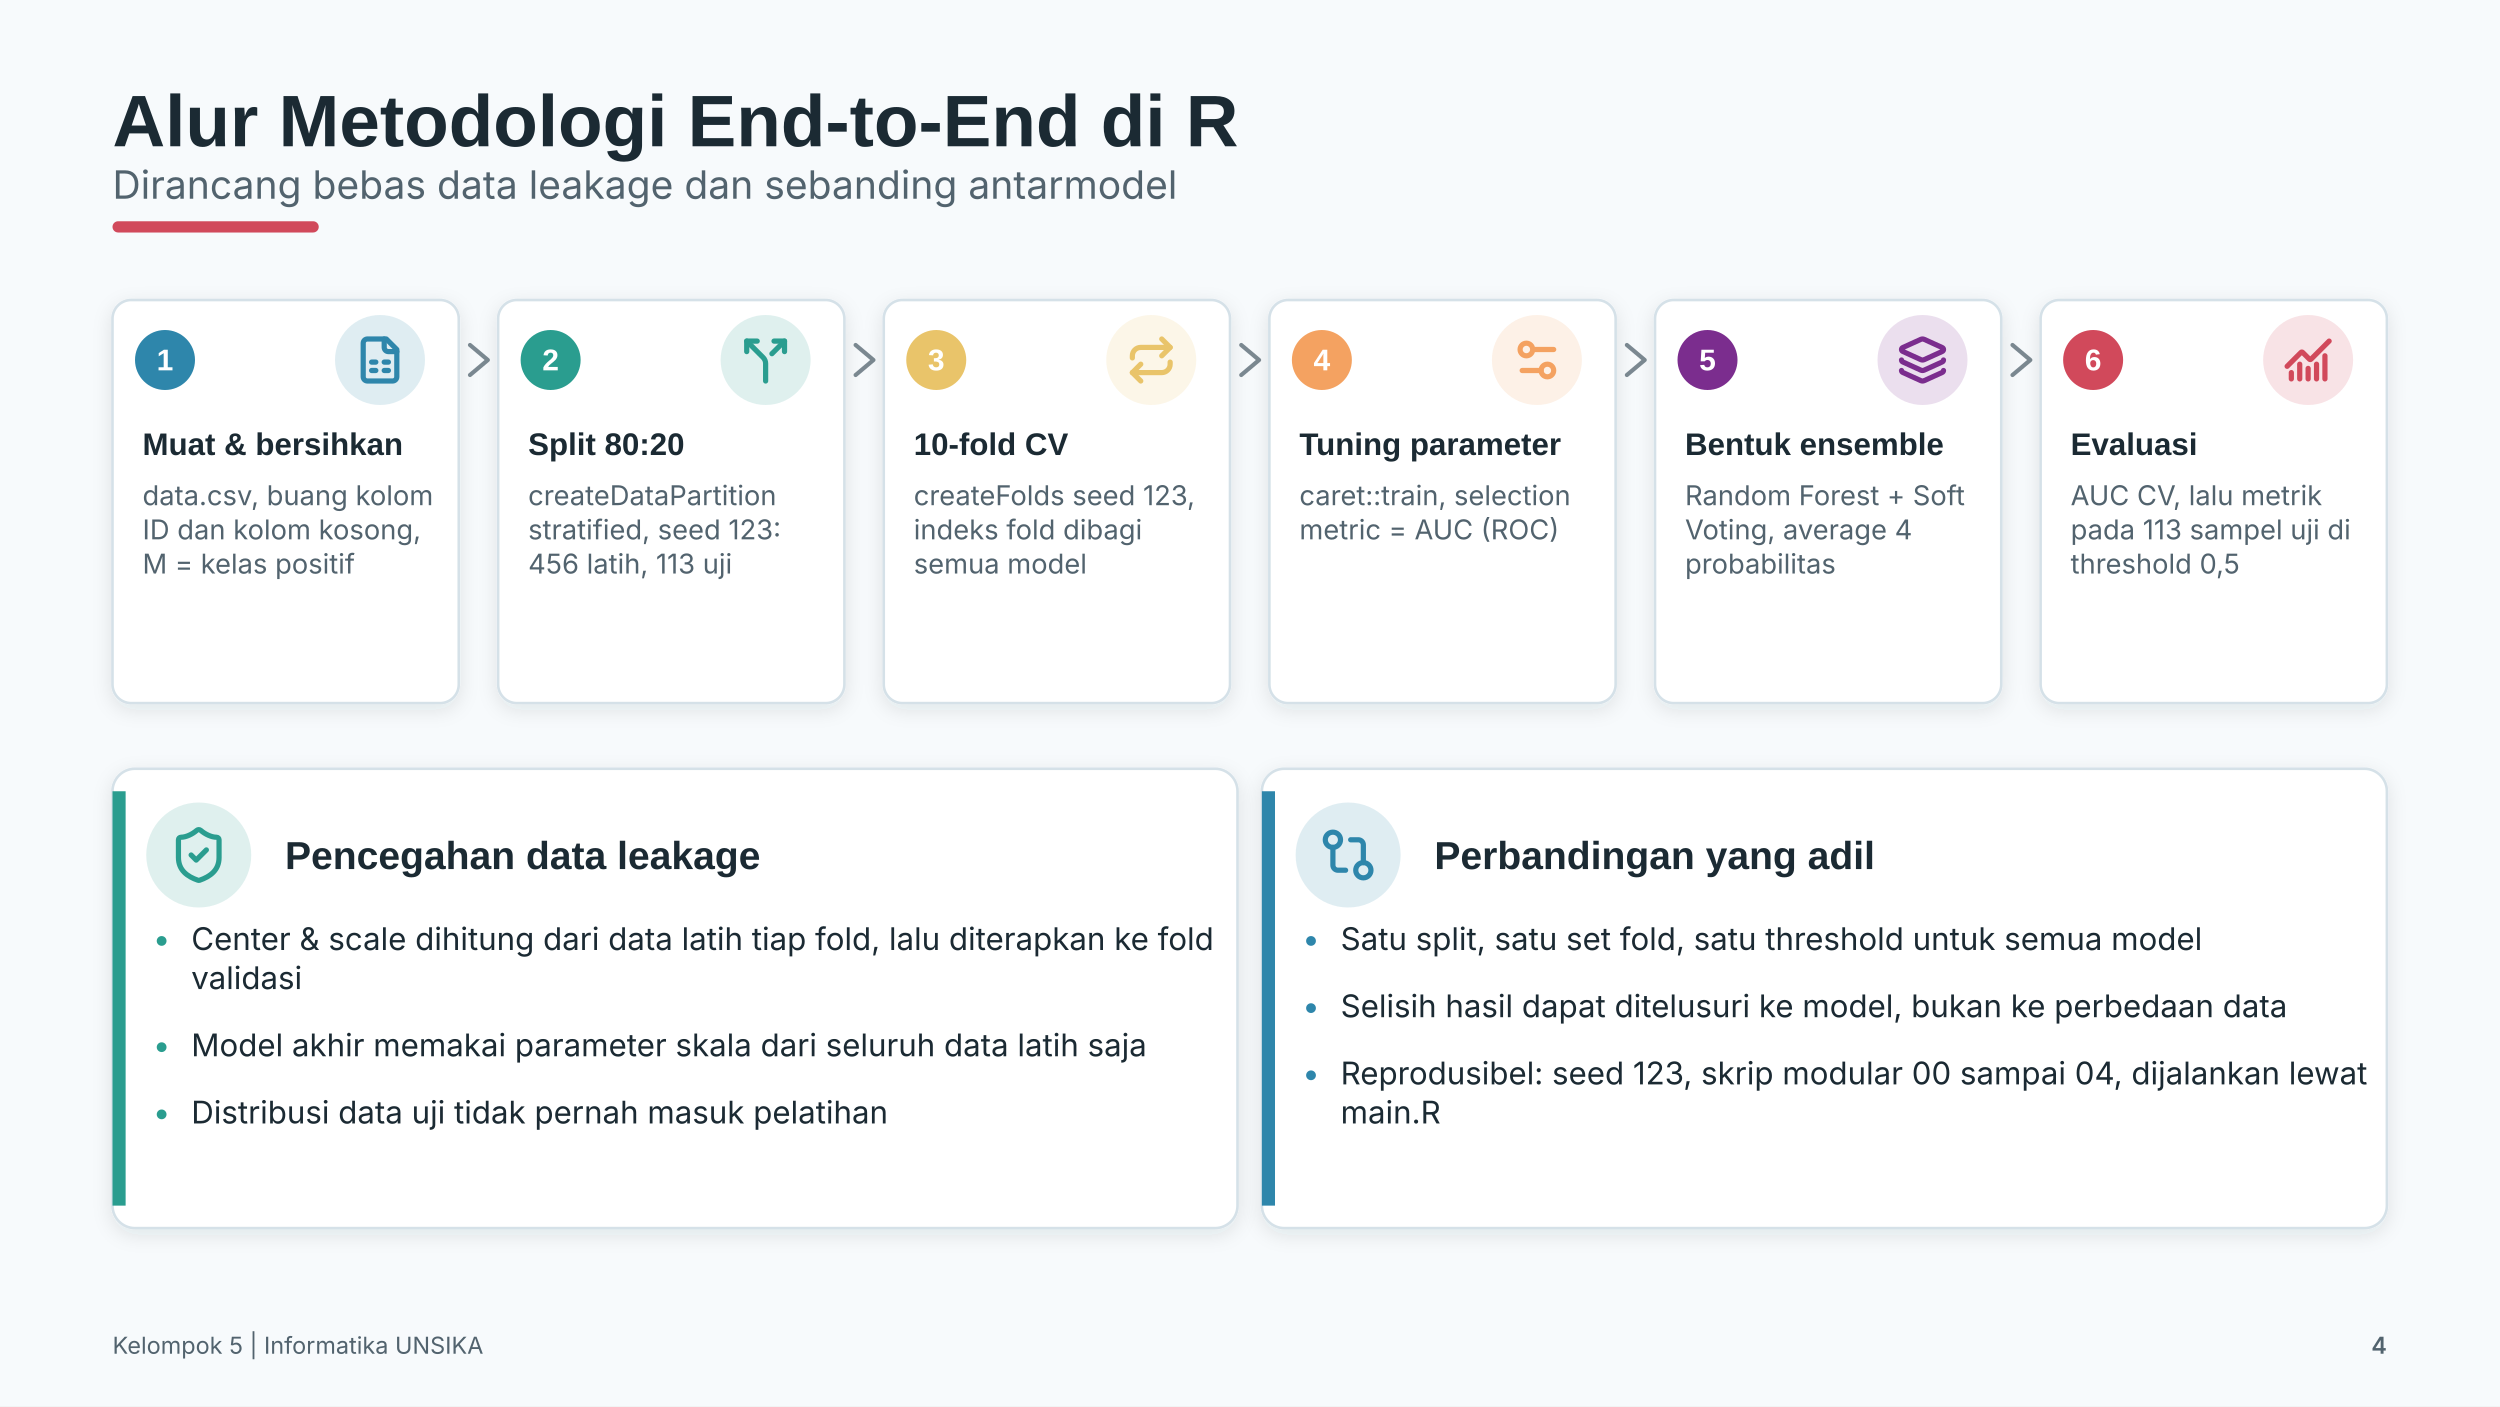
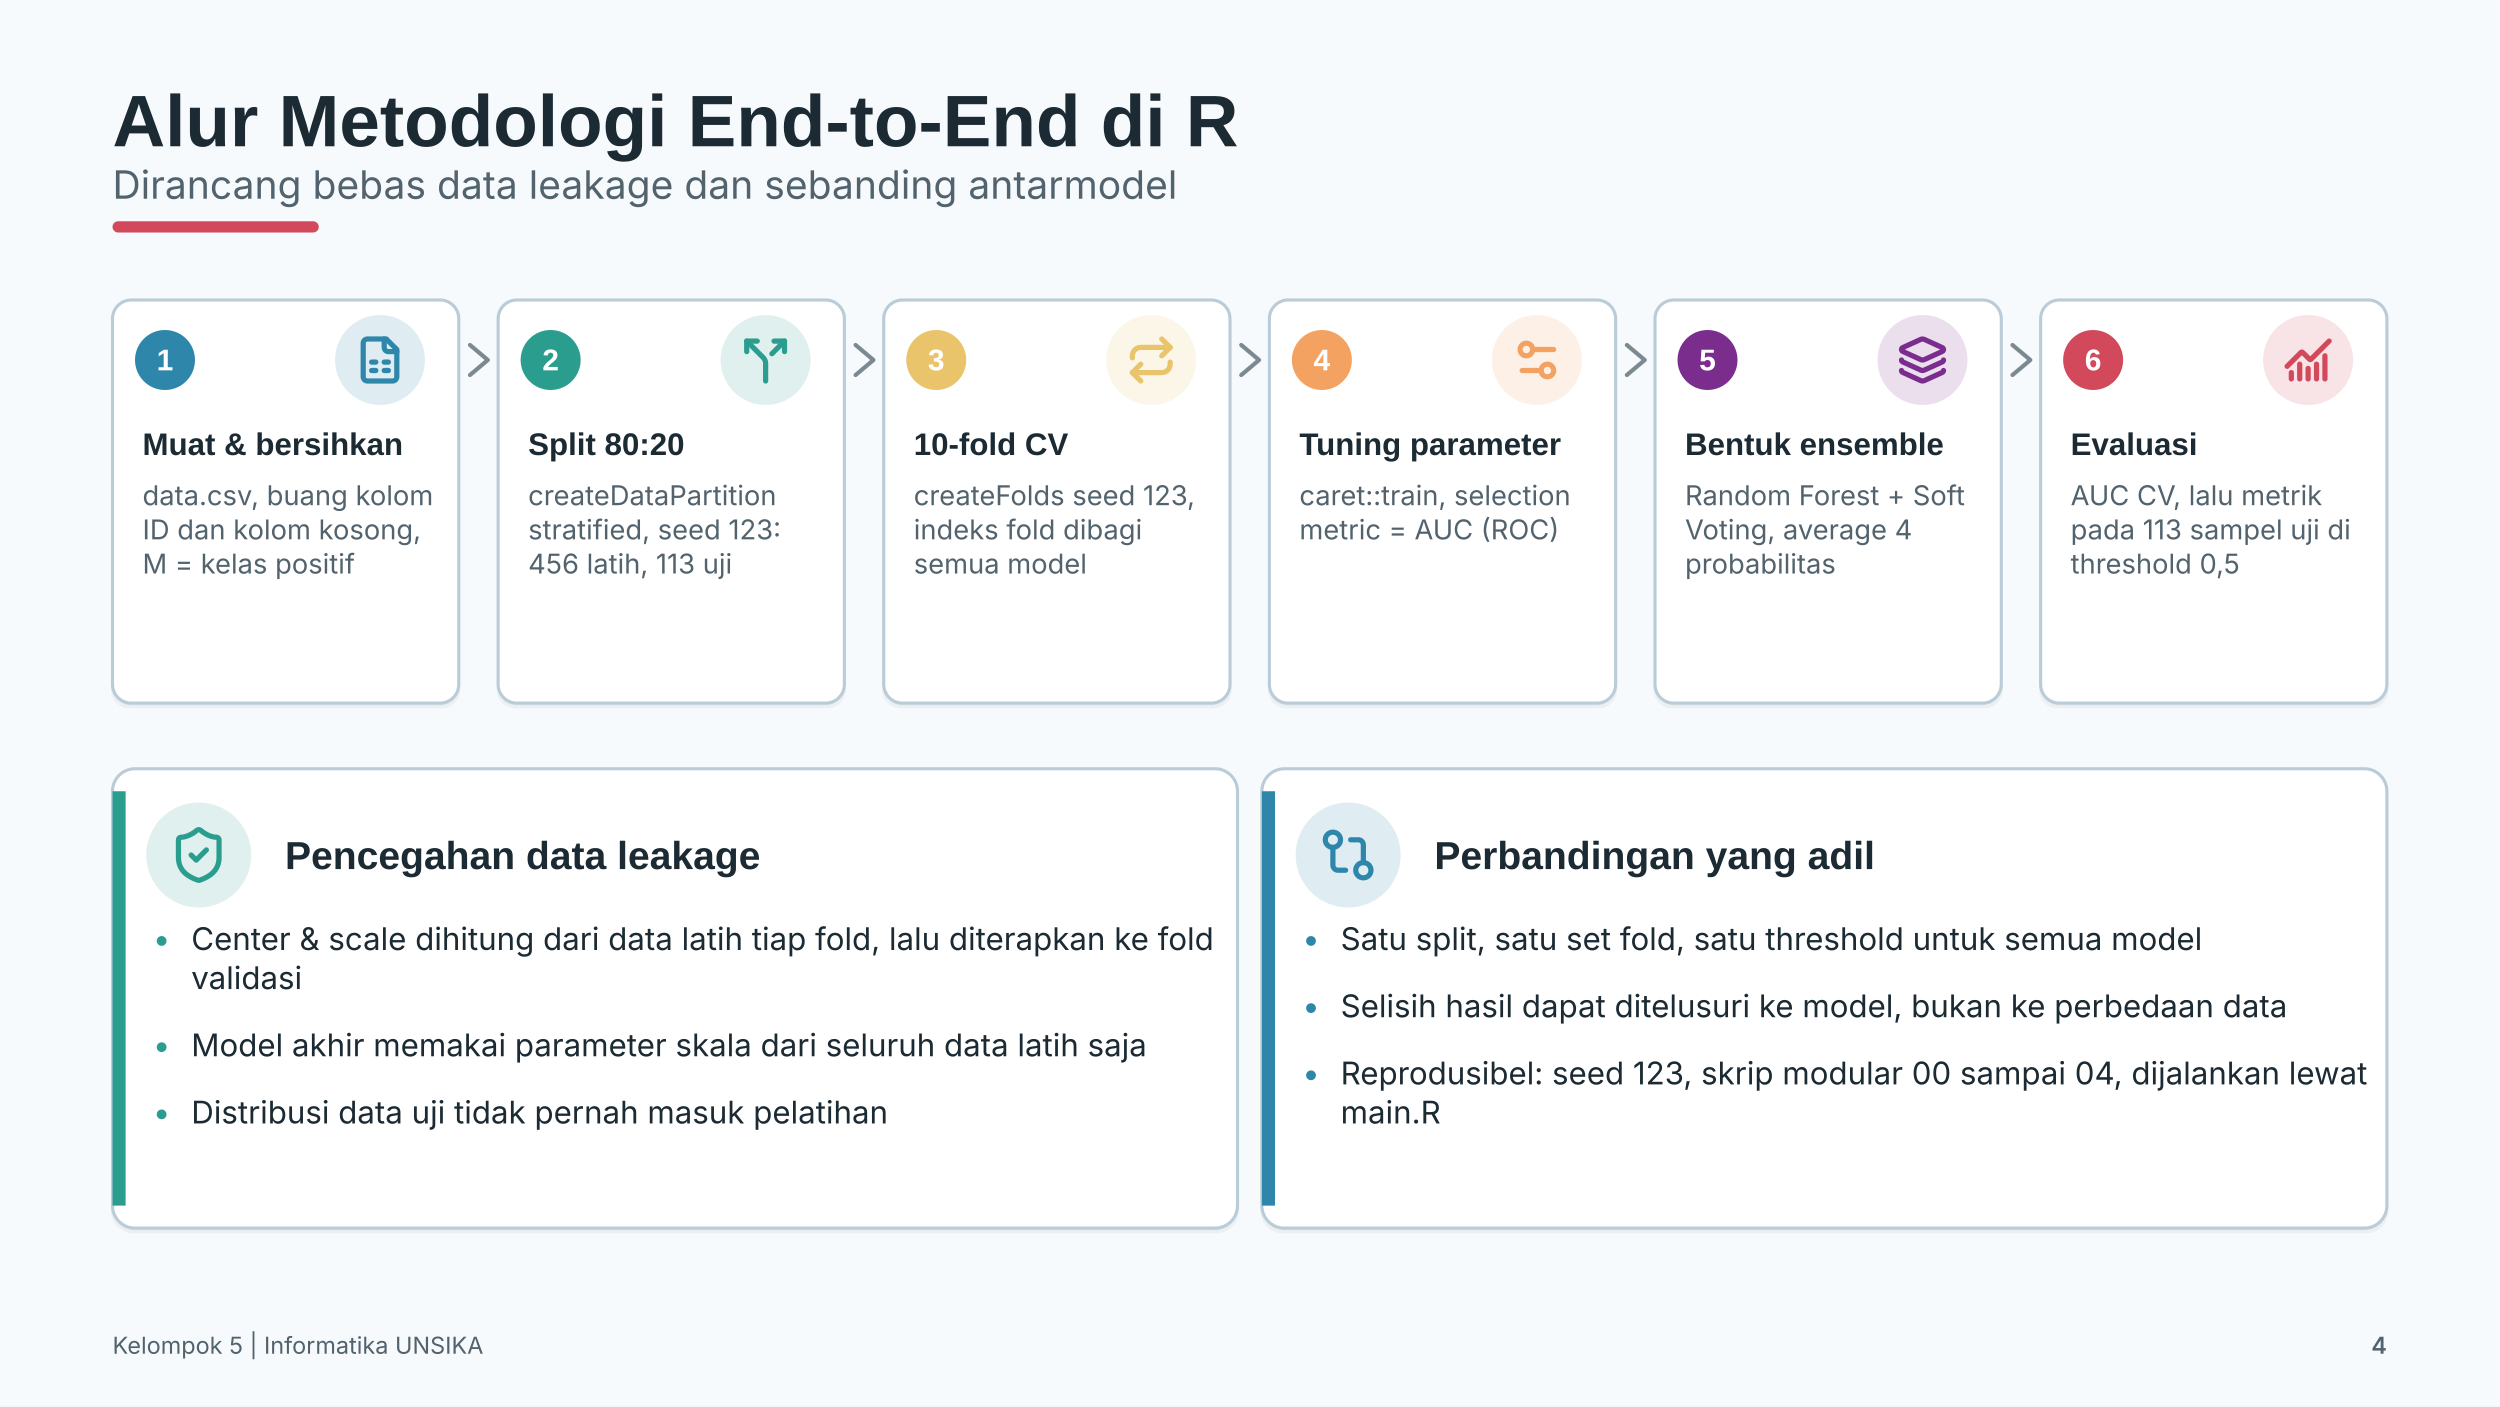
<svg xmlns="http://www.w3.org/2000/svg" width="1333.33" height="750.00" viewBox="0 0 1333.33 750.00">
-   <defs>
-     <filter id="soft" x="-20%" y="-20%" width="140%" height="140%">
-       <feDropShadow dx="0" dy="3" stdDeviation="5" flood-color="#1B2A33" flood-opacity="0.10" />
-     </filter>
-   </defs>
  <rect x="0.00" y="0.00" width="1333.33" height="750.00" fill="#F7FAFC" />
  <text x="60.00" y="78.00" font-family="'Poppins','Calibri',Arial,sans-serif" font-size="38.89" font-weight="700" fill="#1B2A33">Alur Metodologi End-to-End di R</text>
  <text x="60.00" y="106.00" font-family="'Inter','Calibri',Arial,sans-serif" font-size="20.83" font-weight="400" fill="#52636E">Dirancang bebas data leakage dan sebanding antarmodel</text>
  <rect x="60.00" y="118.00" width="110.00" height="6.00" fill="#D1495B" rx="3.00" />
-   <rect x="60.00" y="160.00" width="184.67" height="215.00" fill="#FFFFFF" rx="10.00" stroke="#D5E1E8" stroke-width="1.39" filter="url(#soft)" />
+   <rect x="59.20" y="162.80" width="186.27" height="215.00" fill="#1B2A33" fill-opacity="0.045" rx="10.00" />
+   <rect x="60.00" y="161.20" width="184.67" height="215.00" fill="#1B2A33" fill-opacity="0.05" rx="10.00" />
+   <rect x="60.00" y="160.00" width="184.67" height="215.00" fill="#FFFFFF" rx="10.00" stroke="#B9CCD8" stroke-width="1.67" />
  <circle cx="88.00" cy="192.00" r="16.00" fill="#2E86AB" />
  <text x="88.00" y="197.50" font-family="'Poppins','Calibri',Arial,sans-serif" font-size="15.97" font-weight="700" fill="#FFFFFF" text-anchor="middle">1</text>
  <circle cx="202.67" cy="192.00" r="24.00" fill="#2E86AB" fill-opacity="0.15" />
  <g transform="translate(189.23,178.56) scale(1.12)" fill="none" stroke="#2E86AB" stroke-width="2.480" stroke-linecap="round" stroke-linejoin="round">
    <path d="M15 2H6a2 2 0 0 0-2 2v16a2 2 0 0 0 2 2h12a2 2 0 0 0 2-2V7Z" />
    <path d="M14 2v4a2 2 0 0 0 2 2h4" />
    <path d="M8 13h2" />
    <path d="M14 13h2" />
    <path d="M8 17h2" />
    <path d="M14 17h2" />
  </g>
  <text x="76.00" y="242.67" font-family="'Poppins','Calibri',Arial,sans-serif" font-size="16.67" font-weight="600" fill="#1B2A33">Muat &amp; bersihkan</text>
  <text x="76.00" y="269.42" font-family="'Inter','Calibri',Arial,sans-serif" font-size="14.58" font-weight="400" fill="#52636E">data.csv, buang kolom</text>
  <text x="76.00" y="287.65" font-family="'Inter','Calibri',Arial,sans-serif" font-size="14.58" font-weight="400" fill="#52636E">ID dan kolom kosong,</text>
  <text x="76.00" y="305.88" font-family="'Inter','Calibri',Arial,sans-serif" font-size="14.58" font-weight="400" fill="#52636E">M = kelas positif</text>
  <path d="M 250.67 184.00 L 260.17 192.00 L 250.67 200.00" fill="none" stroke="#52636E" stroke-width="2.22" stroke-linecap="round" stroke-linejoin="round" opacity="0.75" />
-   <rect x="265.67" y="160.00" width="184.67" height="215.00" fill="#FFFFFF" rx="10.00" stroke="#D5E1E8" stroke-width="1.39" filter="url(#soft)" />
+   <rect x="264.87" y="162.80" width="186.27" height="215.00" fill="#1B2A33" fill-opacity="0.045" rx="10.00" />
+   <rect x="265.67" y="161.20" width="184.67" height="215.00" fill="#1B2A33" fill-opacity="0.05" rx="10.00" />
+   <rect x="265.67" y="160.00" width="184.67" height="215.00" fill="#FFFFFF" rx="10.00" stroke="#B9CCD8" stroke-width="1.67" />
  <circle cx="293.67" cy="192.00" r="16.00" fill="#2A9D8F" />
  <text x="293.67" y="197.50" font-family="'Poppins','Calibri',Arial,sans-serif" font-size="15.97" font-weight="700" fill="#FFFFFF" text-anchor="middle">2</text>
  <circle cx="408.33" cy="192.00" r="24.00" fill="#2A9D8F" fill-opacity="0.15" />
  <g transform="translate(394.89,178.56) scale(1.12)" fill="none" stroke="#2A9D8F" stroke-width="2.480" stroke-linecap="round" stroke-linejoin="round">
    <path d="M16 3h5v5" />
    <path d="M8 3H3v5" />
    <path d="M12 22v-8.3a4 4 0 0 0-1.172-2.872L3 3" />
    <path d="m15 9 6-6" />
  </g>
  <text x="281.67" y="242.67" font-family="'Poppins','Calibri',Arial,sans-serif" font-size="16.67" font-weight="600" fill="#1B2A33">Split 80:20</text>
  <text x="281.67" y="269.42" font-family="'Inter','Calibri',Arial,sans-serif" font-size="14.58" font-weight="400" fill="#52636E">createDataPartition</text>
  <text x="281.67" y="287.65" font-family="'Inter','Calibri',Arial,sans-serif" font-size="14.58" font-weight="400" fill="#52636E">stratified, seed 123:</text>
  <text x="281.67" y="305.88" font-family="'Inter','Calibri',Arial,sans-serif" font-size="14.58" font-weight="400" fill="#52636E">456 latih, 113 uji</text>
  <path d="M 456.33 184.00 L 465.83 192.00 L 456.33 200.00" fill="none" stroke="#52636E" stroke-width="2.22" stroke-linecap="round" stroke-linejoin="round" opacity="0.75" />
-   <rect x="471.33" y="160.00" width="184.67" height="215.00" fill="#FFFFFF" rx="10.00" stroke="#D5E1E8" stroke-width="1.39" filter="url(#soft)" />
+   <rect x="470.53" y="162.80" width="186.27" height="215.00" fill="#1B2A33" fill-opacity="0.045" rx="10.00" />
+   <rect x="471.33" y="161.20" width="184.67" height="215.00" fill="#1B2A33" fill-opacity="0.05" rx="10.00" />
+   <rect x="471.33" y="160.00" width="184.67" height="215.00" fill="#FFFFFF" rx="10.00" stroke="#B9CCD8" stroke-width="1.67" />
  <circle cx="499.33" cy="192.00" r="16.00" fill="#E9C46A" />
  <text x="499.33" y="197.50" font-family="'Poppins','Calibri',Arial,sans-serif" font-size="15.97" font-weight="700" fill="#FFFFFF" text-anchor="middle">3</text>
  <circle cx="614.00" cy="192.00" r="24.00" fill="#E9C46A" fill-opacity="0.15" />
  <g transform="translate(600.56,178.56) scale(1.12)" fill="none" stroke="#E9C46A" stroke-width="2.480" stroke-linecap="round" stroke-linejoin="round">
    <path d="m17 2 4 4-4 4" />
    <path d="M3 11v-1a4 4 0 0 1 4-4h14" />
    <path d="m7 22-4-4 4-4" />
    <path d="M21 13v1a4 4 0 0 1-4 4H3" />
  </g>
  <text x="487.33" y="242.67" font-family="'Poppins','Calibri',Arial,sans-serif" font-size="16.67" font-weight="600" fill="#1B2A33">10-fold CV</text>
  <text x="487.33" y="269.42" font-family="'Inter','Calibri',Arial,sans-serif" font-size="14.58" font-weight="400" fill="#52636E">createFolds seed 123,</text>
  <text x="487.33" y="287.65" font-family="'Inter','Calibri',Arial,sans-serif" font-size="14.58" font-weight="400" fill="#52636E">indeks fold dibagi</text>
  <text x="487.33" y="305.88" font-family="'Inter','Calibri',Arial,sans-serif" font-size="14.58" font-weight="400" fill="#52636E">semua model</text>
  <path d="M 662.00 184.00 L 671.50 192.00 L 662.00 200.00" fill="none" stroke="#52636E" stroke-width="2.22" stroke-linecap="round" stroke-linejoin="round" opacity="0.75" />
-   <rect x="677.00" y="160.00" width="184.67" height="215.00" fill="#FFFFFF" rx="10.00" stroke="#D5E1E8" stroke-width="1.39" filter="url(#soft)" />
+   <rect x="676.20" y="162.80" width="186.27" height="215.00" fill="#1B2A33" fill-opacity="0.045" rx="10.00" />
+   <rect x="677.00" y="161.20" width="184.67" height="215.00" fill="#1B2A33" fill-opacity="0.05" rx="10.00" />
+   <rect x="677.00" y="160.00" width="184.67" height="215.00" fill="#FFFFFF" rx="10.00" stroke="#B9CCD8" stroke-width="1.67" />
  <circle cx="705.00" cy="192.00" r="16.00" fill="#F4A261" />
  <text x="705.00" y="197.50" font-family="'Poppins','Calibri',Arial,sans-serif" font-size="15.97" font-weight="700" fill="#FFFFFF" text-anchor="middle">4</text>
  <circle cx="819.67" cy="192.00" r="24.00" fill="#F4A261" fill-opacity="0.15" />
  <g transform="translate(806.23,178.56) scale(1.12)" fill="none" stroke="#F4A261" stroke-width="2.480" stroke-linecap="round" stroke-linejoin="round">
    <path d="M20 7h-9" />
    <path d="M14 17H5" />
    <circle cx="17" cy="17" r="3" />
    <circle cx="7" cy="7" r="3" />
  </g>
  <text x="693.00" y="242.67" font-family="'Poppins','Calibri',Arial,sans-serif" font-size="16.67" font-weight="600" fill="#1B2A33">Tuning parameter</text>
  <text x="693.00" y="269.42" font-family="'Inter','Calibri',Arial,sans-serif" font-size="14.58" font-weight="400" fill="#52636E">caret::train, selection</text>
  <text x="693.00" y="287.65" font-family="'Inter','Calibri',Arial,sans-serif" font-size="14.58" font-weight="400" fill="#52636E">metric = AUC (ROC)</text>
  <path d="M 867.67 184.00 L 877.17 192.00 L 867.67 200.00" fill="none" stroke="#52636E" stroke-width="2.22" stroke-linecap="round" stroke-linejoin="round" opacity="0.75" />
-   <rect x="882.67" y="160.00" width="184.67" height="215.00" fill="#FFFFFF" rx="10.00" stroke="#D5E1E8" stroke-width="1.39" filter="url(#soft)" />
+   <rect x="881.87" y="162.80" width="186.27" height="215.00" fill="#1B2A33" fill-opacity="0.045" rx="10.00" />
+   <rect x="882.67" y="161.20" width="184.67" height="215.00" fill="#1B2A33" fill-opacity="0.05" rx="10.00" />
+   <rect x="882.67" y="160.00" width="184.67" height="215.00" fill="#FFFFFF" rx="10.00" stroke="#B9CCD8" stroke-width="1.67" />
  <circle cx="910.67" cy="192.00" r="16.00" fill="#7B2D8E" />
  <text x="910.67" y="197.50" font-family="'Poppins','Calibri',Arial,sans-serif" font-size="15.97" font-weight="700" fill="#FFFFFF" text-anchor="middle">5</text>
  <circle cx="1025.33" cy="192.00" r="24.00" fill="#7B2D8E" fill-opacity="0.15" />
  <g transform="translate(1011.89,178.56) scale(1.12)" fill="none" stroke="#7B2D8E" stroke-width="2.480" stroke-linecap="round" stroke-linejoin="round">
    <path d="M12.83 2.18a2 2 0 0 0-1.66 0L2.6 6.08a1 1 0 0 0 0 1.83l8.58 3.91a2 2 0 0 0 1.66 0l8.58-3.9a1 1 0 0 0 0-1.83z" />
    <path d="M2 12a1 1 0 0 0 .58.91l8.6 3.91a2 2 0 0 0 1.65 0l8.58-3.9A1 1 0 0 0 22 12" />
    <path d="M2 17a1 1 0 0 0 .58.91l8.6 3.91a2 2 0 0 0 1.65 0l8.58-3.9A1 1 0 0 0 22 17" />
  </g>
  <text x="898.67" y="242.67" font-family="'Poppins','Calibri',Arial,sans-serif" font-size="16.67" font-weight="600" fill="#1B2A33">Bentuk ensemble</text>
  <text x="898.67" y="269.42" font-family="'Inter','Calibri',Arial,sans-serif" font-size="14.58" font-weight="400" fill="#52636E">Random Forest + Soft</text>
  <text x="898.67" y="287.65" font-family="'Inter','Calibri',Arial,sans-serif" font-size="14.58" font-weight="400" fill="#52636E">Voting, average 4</text>
  <text x="898.67" y="305.88" font-family="'Inter','Calibri',Arial,sans-serif" font-size="14.58" font-weight="400" fill="#52636E">probabilitas</text>
  <path d="M 1073.33 184.00 L 1082.83 192.00 L 1073.33 200.00" fill="none" stroke="#52636E" stroke-width="2.22" stroke-linecap="round" stroke-linejoin="round" opacity="0.75" />
-   <rect x="1088.33" y="160.00" width="184.67" height="215.00" fill="#FFFFFF" rx="10.00" stroke="#D5E1E8" stroke-width="1.39" filter="url(#soft)" />
+   <rect x="1087.53" y="162.80" width="186.27" height="215.00" fill="#1B2A33" fill-opacity="0.045" rx="10.00" />
+   <rect x="1088.33" y="161.20" width="184.67" height="215.00" fill="#1B2A33" fill-opacity="0.05" rx="10.00" />
+   <rect x="1088.33" y="160.00" width="184.67" height="215.00" fill="#FFFFFF" rx="10.00" stroke="#B9CCD8" stroke-width="1.67" />
  <circle cx="1116.33" cy="192.00" r="16.00" fill="#D1495B" />
  <text x="1116.33" y="197.50" font-family="'Poppins','Calibri',Arial,sans-serif" font-size="15.97" font-weight="700" fill="#FFFFFF" text-anchor="middle">6</text>
  <circle cx="1231.00" cy="192.00" r="24.00" fill="#D1495B" fill-opacity="0.15" />
  <g transform="translate(1217.56,178.56) scale(1.12)" fill="none" stroke="#D1495B" stroke-width="2.480" stroke-linecap="round" stroke-linejoin="round">
    <path d="M12 16v5" />
    <path d="M16 14v7" />
    <path d="M20 10v11" />
    <path d="m22 3-8.646 8.646a.5.5 0 0 1-.708 0L9.354 8.354a.5.5 0 0 0-.707 0L2 15" />
    <path d="M4 18v3" />
    <path d="M8 14v7" />
  </g>
  <text x="1104.33" y="242.67" font-family="'Poppins','Calibri',Arial,sans-serif" font-size="16.67" font-weight="600" fill="#1B2A33">Evaluasi</text>
  <text x="1104.33" y="269.42" font-family="'Inter','Calibri',Arial,sans-serif" font-size="14.58" font-weight="400" fill="#52636E">AUC CV, lalu metrik</text>
  <text x="1104.33" y="287.65" font-family="'Inter','Calibri',Arial,sans-serif" font-size="14.58" font-weight="400" fill="#52636E">pada 113 sampel uji di</text>
  <text x="1104.33" y="305.88" font-family="'Inter','Calibri',Arial,sans-serif" font-size="14.58" font-weight="400" fill="#52636E">threshold 0,5</text>
-   <rect x="60.00" y="410.00" width="600.00" height="245.00" fill="#FFFFFF" rx="12.00" stroke="#D5E1E8" stroke-width="1.39" filter="url(#soft)" />
+   <rect x="59.20" y="412.80" width="601.60" height="245.00" fill="#1B2A33" fill-opacity="0.045" rx="12.00" />
+   <rect x="60.00" y="411.20" width="600.00" height="245.00" fill="#1B2A33" fill-opacity="0.05" rx="12.00" />
+   <rect x="60.00" y="410.00" width="600.00" height="245.00" fill="#FFFFFF" rx="12.00" stroke="#B9CCD8" stroke-width="1.67" />
  <rect x="60.00" y="422.00" width="7.00" height="221.00" fill="#2A9D8F" />
  <circle cx="106.00" cy="456.00" r="28.00" fill="#2A9D8F" fill-opacity="0.15" />
  <g transform="translate(89.76,439.76) scale(1.3533)" fill="none" stroke="#2A9D8F" stroke-width="2.053" stroke-linecap="round" stroke-linejoin="round">
    <path d="M20 13c0 5-3.5 7.5-7.66 8.95a1 1 0 0 1-.67-.01C7.5 20.5 4 18 4 13V6a1 1 0 0 1 1-1c2 0 4.5-1.2 6.24-2.72a1.17 1.17 0 0 1 1.52 0C14.51 3.81 17 5 19 5a1 1 0 0 1 1 1z" />
    <path d="m9 12 2 2 4-4" />
  </g>
  <text x="152.00" y="463.50" font-family="'Poppins','Calibri',Arial,sans-serif" font-size="20.83" font-weight="600" fill="#1B2A33">Pencegahan data leakage</text>
  <text x="82.00" y="506.67" font-family="'Inter','Calibri',Arial,sans-serif" font-size="16.67" font-weight="600" fill="#2A9D8F">•</text>
  <text x="102.00" y="506.67" font-family="'Inter','Calibri',Arial,sans-serif" font-size="16.67" font-weight="400" fill="#1B2A33">Center &amp; scale dihitung dari data latih tiap fold, lalu diterapkan ke fold</text>
  <text x="102.00" y="527.50" font-family="'Inter','Calibri',Arial,sans-serif" font-size="16.67" font-weight="400" fill="#1B2A33">validasi</text>
  <text x="82.00" y="563.33" font-family="'Inter','Calibri',Arial,sans-serif" font-size="16.67" font-weight="600" fill="#2A9D8F">•</text>
  <text x="102.00" y="563.33" font-family="'Inter','Calibri',Arial,sans-serif" font-size="16.67" font-weight="400" fill="#1B2A33">Model akhir memakai parameter skala dari seluruh data latih saja</text>
  <text x="82.00" y="599.17" font-family="'Inter','Calibri',Arial,sans-serif" font-size="16.67" font-weight="600" fill="#2A9D8F">•</text>
  <text x="102.00" y="599.17" font-family="'Inter','Calibri',Arial,sans-serif" font-size="16.67" font-weight="400" fill="#1B2A33">Distribusi data uji tidak pernah masuk pelatihan</text>
-   <rect x="673.00" y="410.00" width="600.00" height="245.00" fill="#FFFFFF" rx="12.00" stroke="#D5E1E8" stroke-width="1.39" filter="url(#soft)" />
+   <rect x="672.20" y="412.80" width="601.60" height="245.00" fill="#1B2A33" fill-opacity="0.045" rx="12.00" />
+   <rect x="673.00" y="411.20" width="600.00" height="245.00" fill="#1B2A33" fill-opacity="0.05" rx="12.00" />
+   <rect x="673.00" y="410.00" width="600.00" height="245.00" fill="#FFFFFF" rx="12.00" stroke="#B9CCD8" stroke-width="1.67" />
  <rect x="673.00" y="422.00" width="7.00" height="221.00" fill="#2E86AB" />
  <circle cx="719.00" cy="456.00" r="28.00" fill="#2E86AB" fill-opacity="0.15" />
  <g transform="translate(702.76,439.76) scale(1.3533)" fill="none" stroke="#2E86AB" stroke-width="2.053" stroke-linecap="round" stroke-linejoin="round">
    <circle cx="18" cy="18" r="3" />
    <circle cx="6" cy="6" r="3" />
    <path d="M13 6h3a2 2 0 0 1 2 2v7" />
    <path d="M11 18H8a2 2 0 0 1-2-2V9" />
  </g>
  <text x="765.00" y="463.50" font-family="'Poppins','Calibri',Arial,sans-serif" font-size="20.83" font-weight="600" fill="#1B2A33">Perbandingan yang adil</text>
  <text x="695.00" y="506.67" font-family="'Inter','Calibri',Arial,sans-serif" font-size="16.67" font-weight="600" fill="#2E86AB">•</text>
  <text x="715.00" y="506.67" font-family="'Inter','Calibri',Arial,sans-serif" font-size="16.67" font-weight="400" fill="#1B2A33">Satu split, satu set fold, satu threshold untuk semua model</text>
  <text x="695.00" y="542.50" font-family="'Inter','Calibri',Arial,sans-serif" font-size="16.67" font-weight="600" fill="#2E86AB">•</text>
  <text x="715.00" y="542.50" font-family="'Inter','Calibri',Arial,sans-serif" font-size="16.67" font-weight="400" fill="#1B2A33">Selisih hasil dapat ditelusuri ke model, bukan ke perbedaan data</text>
  <text x="695.00" y="578.33" font-family="'Inter','Calibri',Arial,sans-serif" font-size="16.67" font-weight="600" fill="#2E86AB">•</text>
  <text x="715.00" y="578.33" font-family="'Inter','Calibri',Arial,sans-serif" font-size="16.67" font-weight="400" fill="#1B2A33">Reprodusibel: seed 123, skrip modular 00 sampai 04, dijalankan lewat</text>
  <text x="715.00" y="599.17" font-family="'Inter','Calibri',Arial,sans-serif" font-size="16.67" font-weight="400" fill="#1B2A33">main.R</text>
  <text x="60.00" y="722.00" font-family="'Inter','Calibri',Arial,sans-serif" font-size="12.50" font-weight="400" fill="#52636E">Kelompok 5 | Informatika UNSIKA</text>
  <text x="1273.00" y="722.00" font-family="'Inter','Calibri',Arial,sans-serif" font-size="12.50" font-weight="600" fill="#52636E" text-anchor="end">4</text>
</svg>
